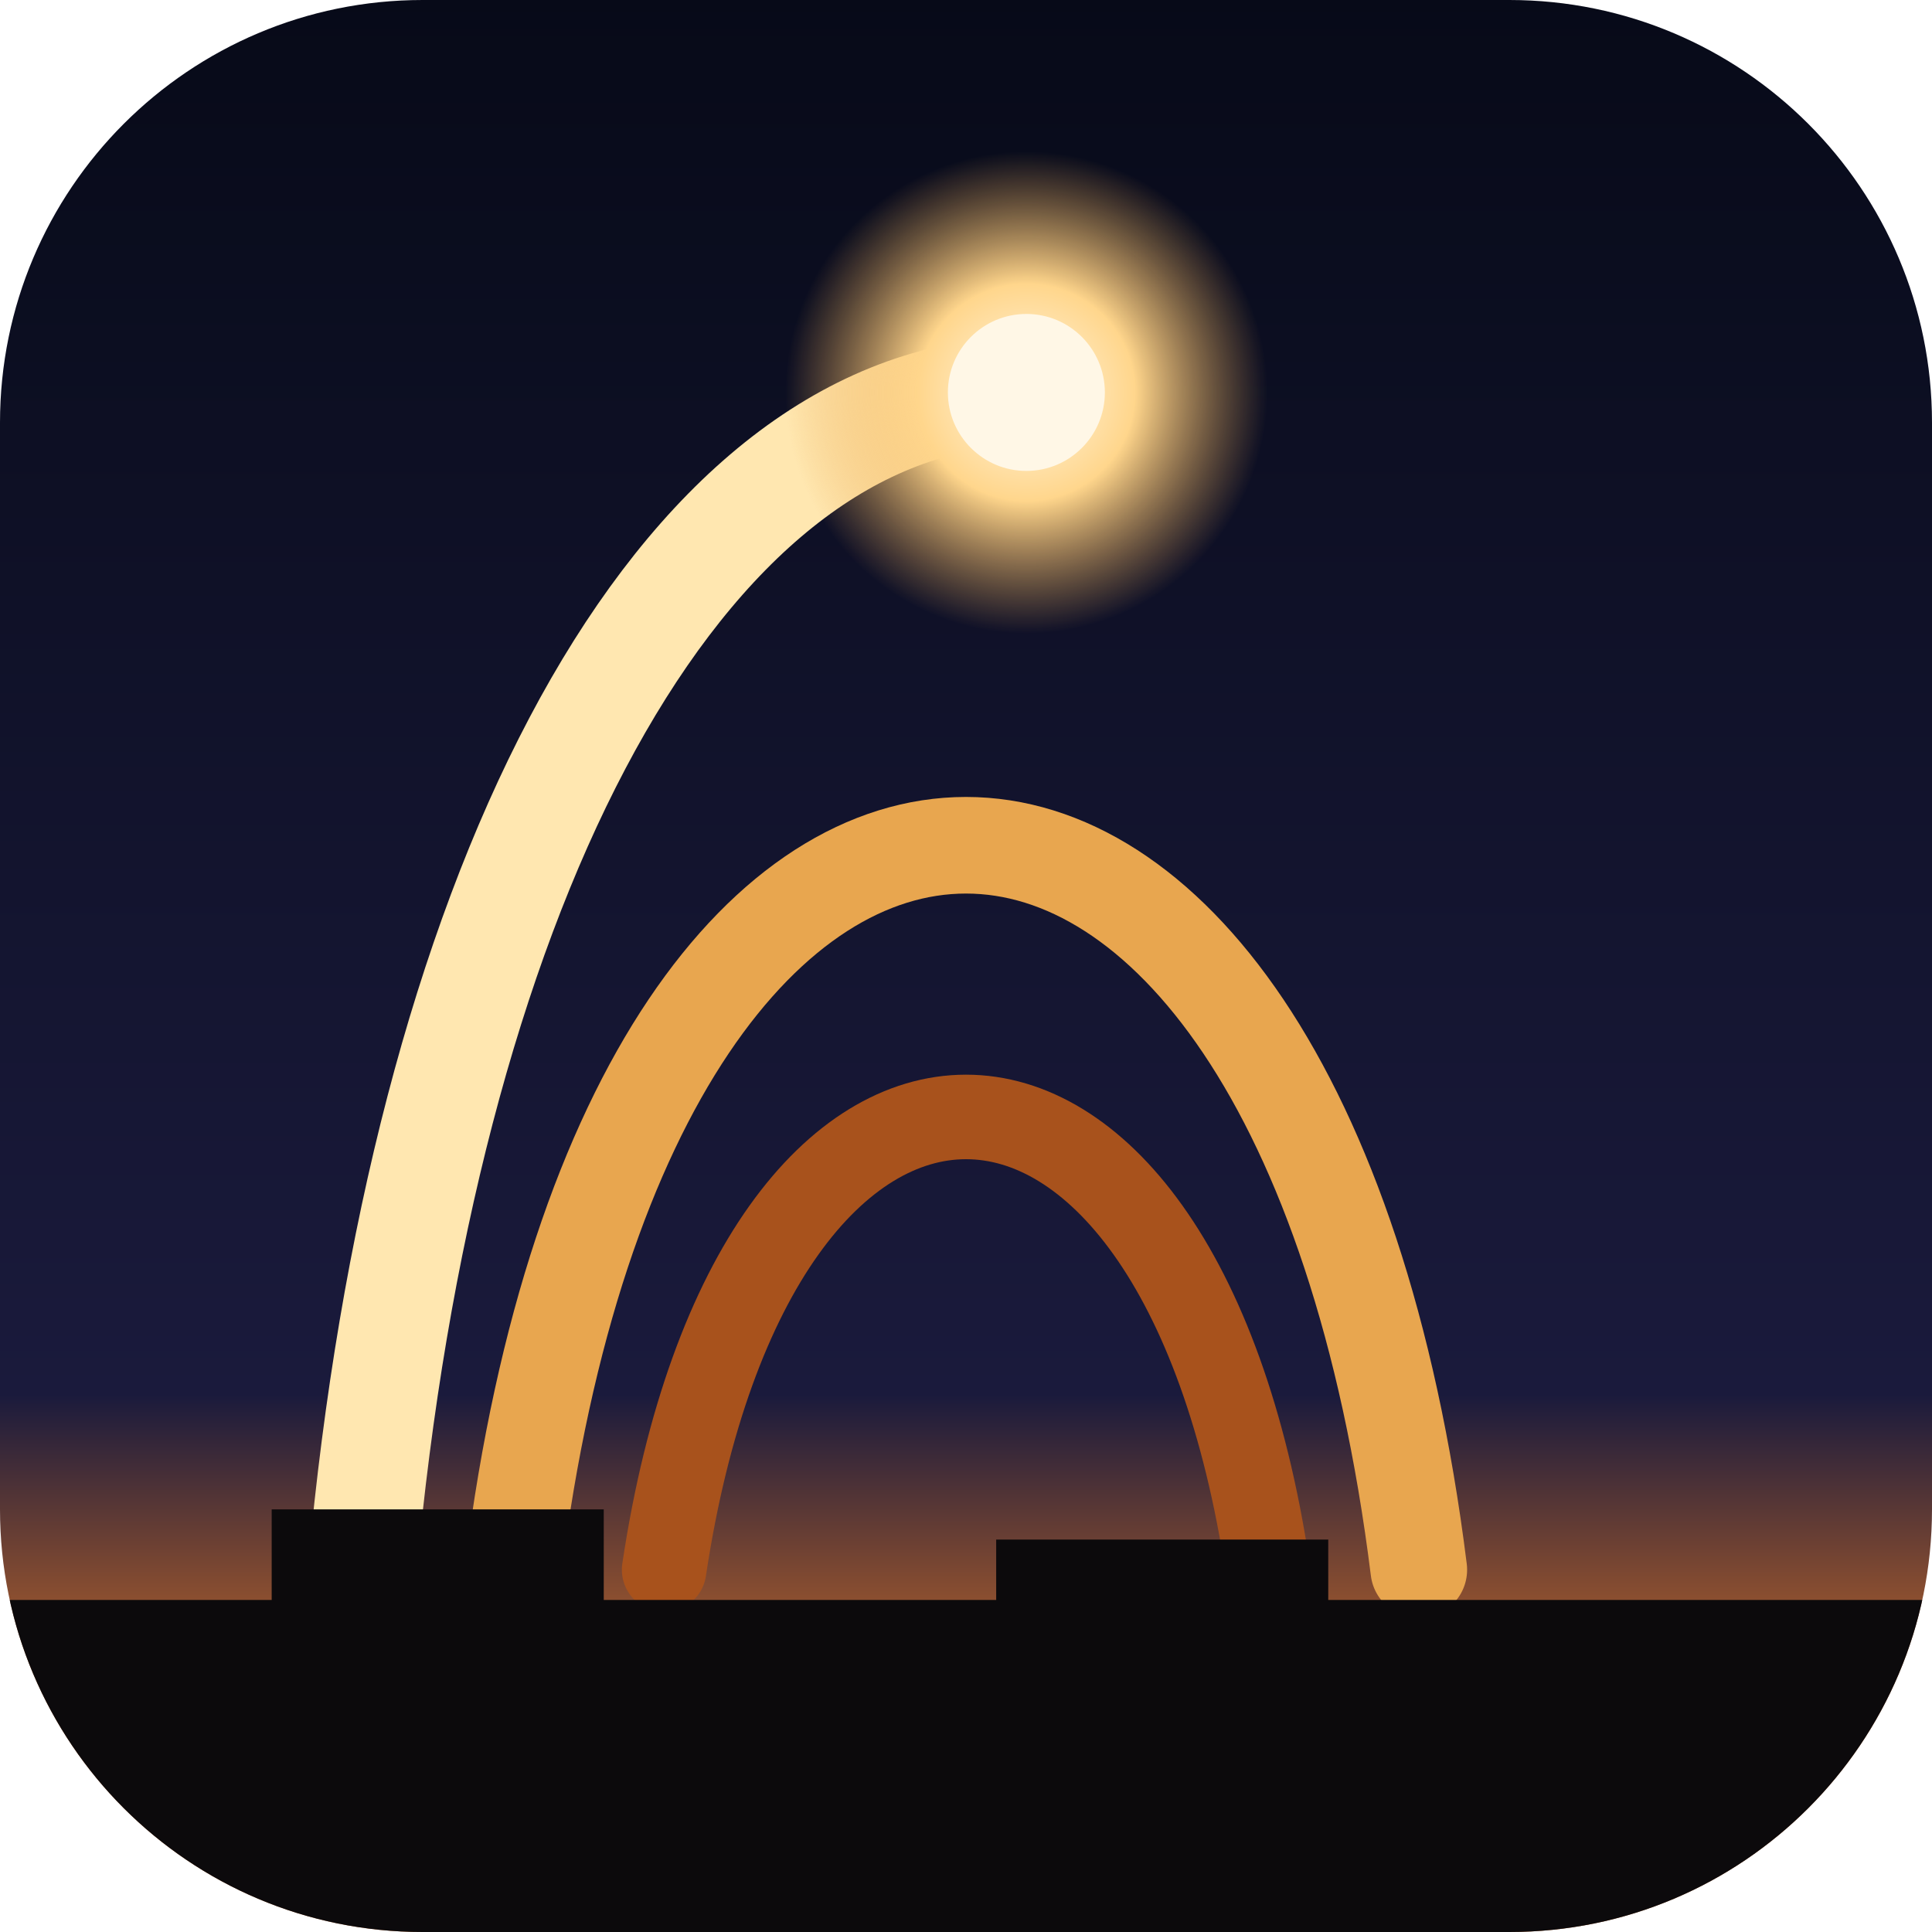
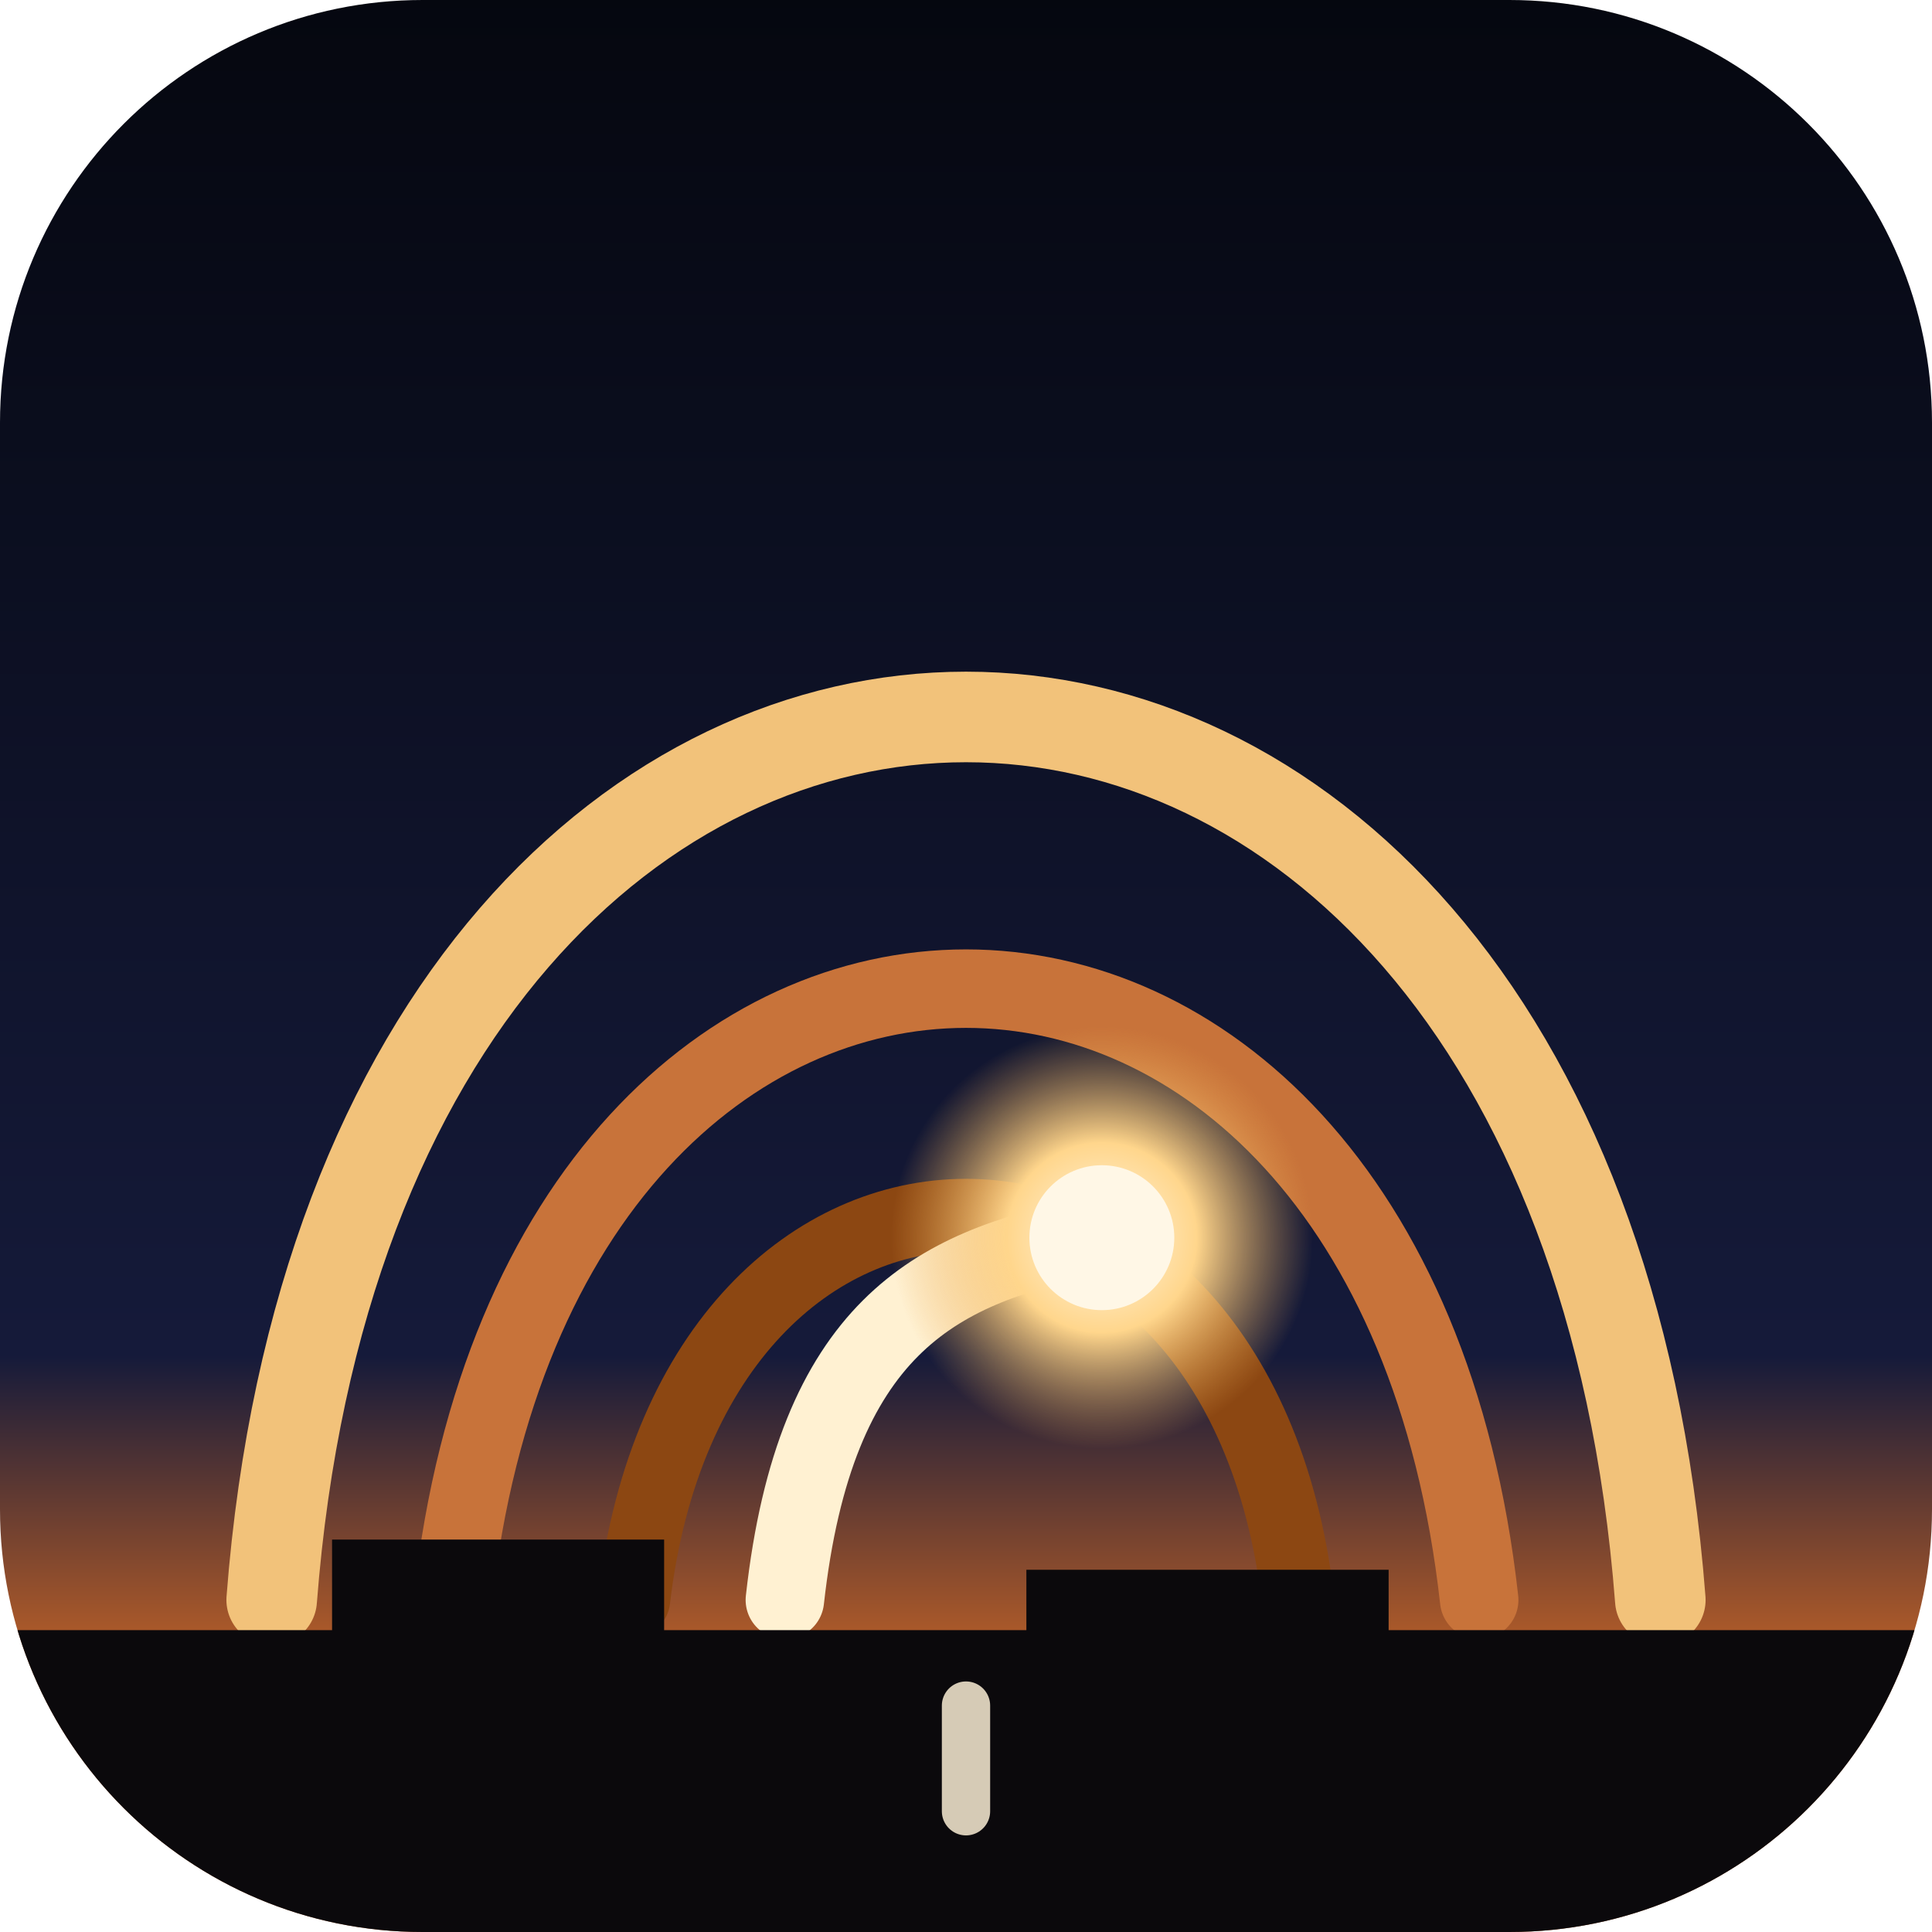
<svg xmlns="http://www.w3.org/2000/svg" viewBox="0 0 64 64">
  <defs>
    <linearGradient id="sky" x1="0" y1="0" x2="0" y2="1">
-       <stop offset="0" stop-color="#070a18" />
-       <stop offset="0.72" stop-color="#1a1a3c" />
-       <stop offset="0.86" stop-color="#b0602c" />
+       <stop offset="0" stop-color="#05070f" />
+       <stop offset="0.7" stop-color="#151a3a" />
+       <stop offset="0.84" stop-color="#a8582a" />
    </linearGradient>
    <radialGradient id="sun" cx="0.5" cy="0.5" r="0.5">
      <stop offset="0" stop-color="#fff7e6" />
      <stop offset="0.45" stop-color="#ffd68c" />
      <stop offset="1" stop-color="#e8a64f" stop-opacity="0" />
    </radialGradient>
    <clipPath id="c">
      <rect width="64" height="64" rx="14" />
    </clipPath>
  </defs>
  <g clip-path="url(#c)">
    <rect width="64" height="64" fill="url(#sky)" />
    <g fill="none" stroke-linecap="round">
-       <path d="M17 52 C21 20, 43 20, 47 52" stroke="#e8a64f" stroke-width="3.2" />
-       <path d="M22 52 C25 32, 39 32, 42 52" stroke="#a8521c" stroke-width="2.8" />
-       <path d="M12 52 C14 30, 22 14, 33 13" stroke="#ffe7b0" stroke-width="3.6" />
+       <path d="M9 53 C12 14, 52 14, 55 53" stroke="#f2c27a" stroke-width="3" />
+       <path d="M15 53 C18 26, 46 26, 49 53" stroke="#c8733a" stroke-width="2.6" />
+       <path d="M21 53 C23 36, 41 36, 43 53" stroke="#8c4712" stroke-width="2.4" />
+       <path d="M26 53 C27 44, 31 42, 36 41" stroke="#fff1d2" stroke-width="2.6" />
    </g>
-     <circle cx="34" cy="13" r="8" fill="url(#sun)" />
-     <circle cx="34" cy="13" r="2.6" fill="#fff7e6" />
-     <path d="M0 64 V53 H9 V50 H20 V53 H33 V51 H44 V53 H64 V64 Z" fill="#0c0a0c" />
+     <circle cx="36.5" cy="41" r="7" fill="url(#sun)" />
+     <circle cx="36.5" cy="41" r="2.4" fill="#fff7e6" />
+     <path d="M0 64 V54 H11 V51 H22 V54 H34 V52 H46 V54 H64 V64 Z" fill="#0b090c" />
+     <path d="M32 56.5 V60" stroke="#d6cbb6" stroke-width="1.6" stroke-linecap="round" />
  </g>
</svg>
